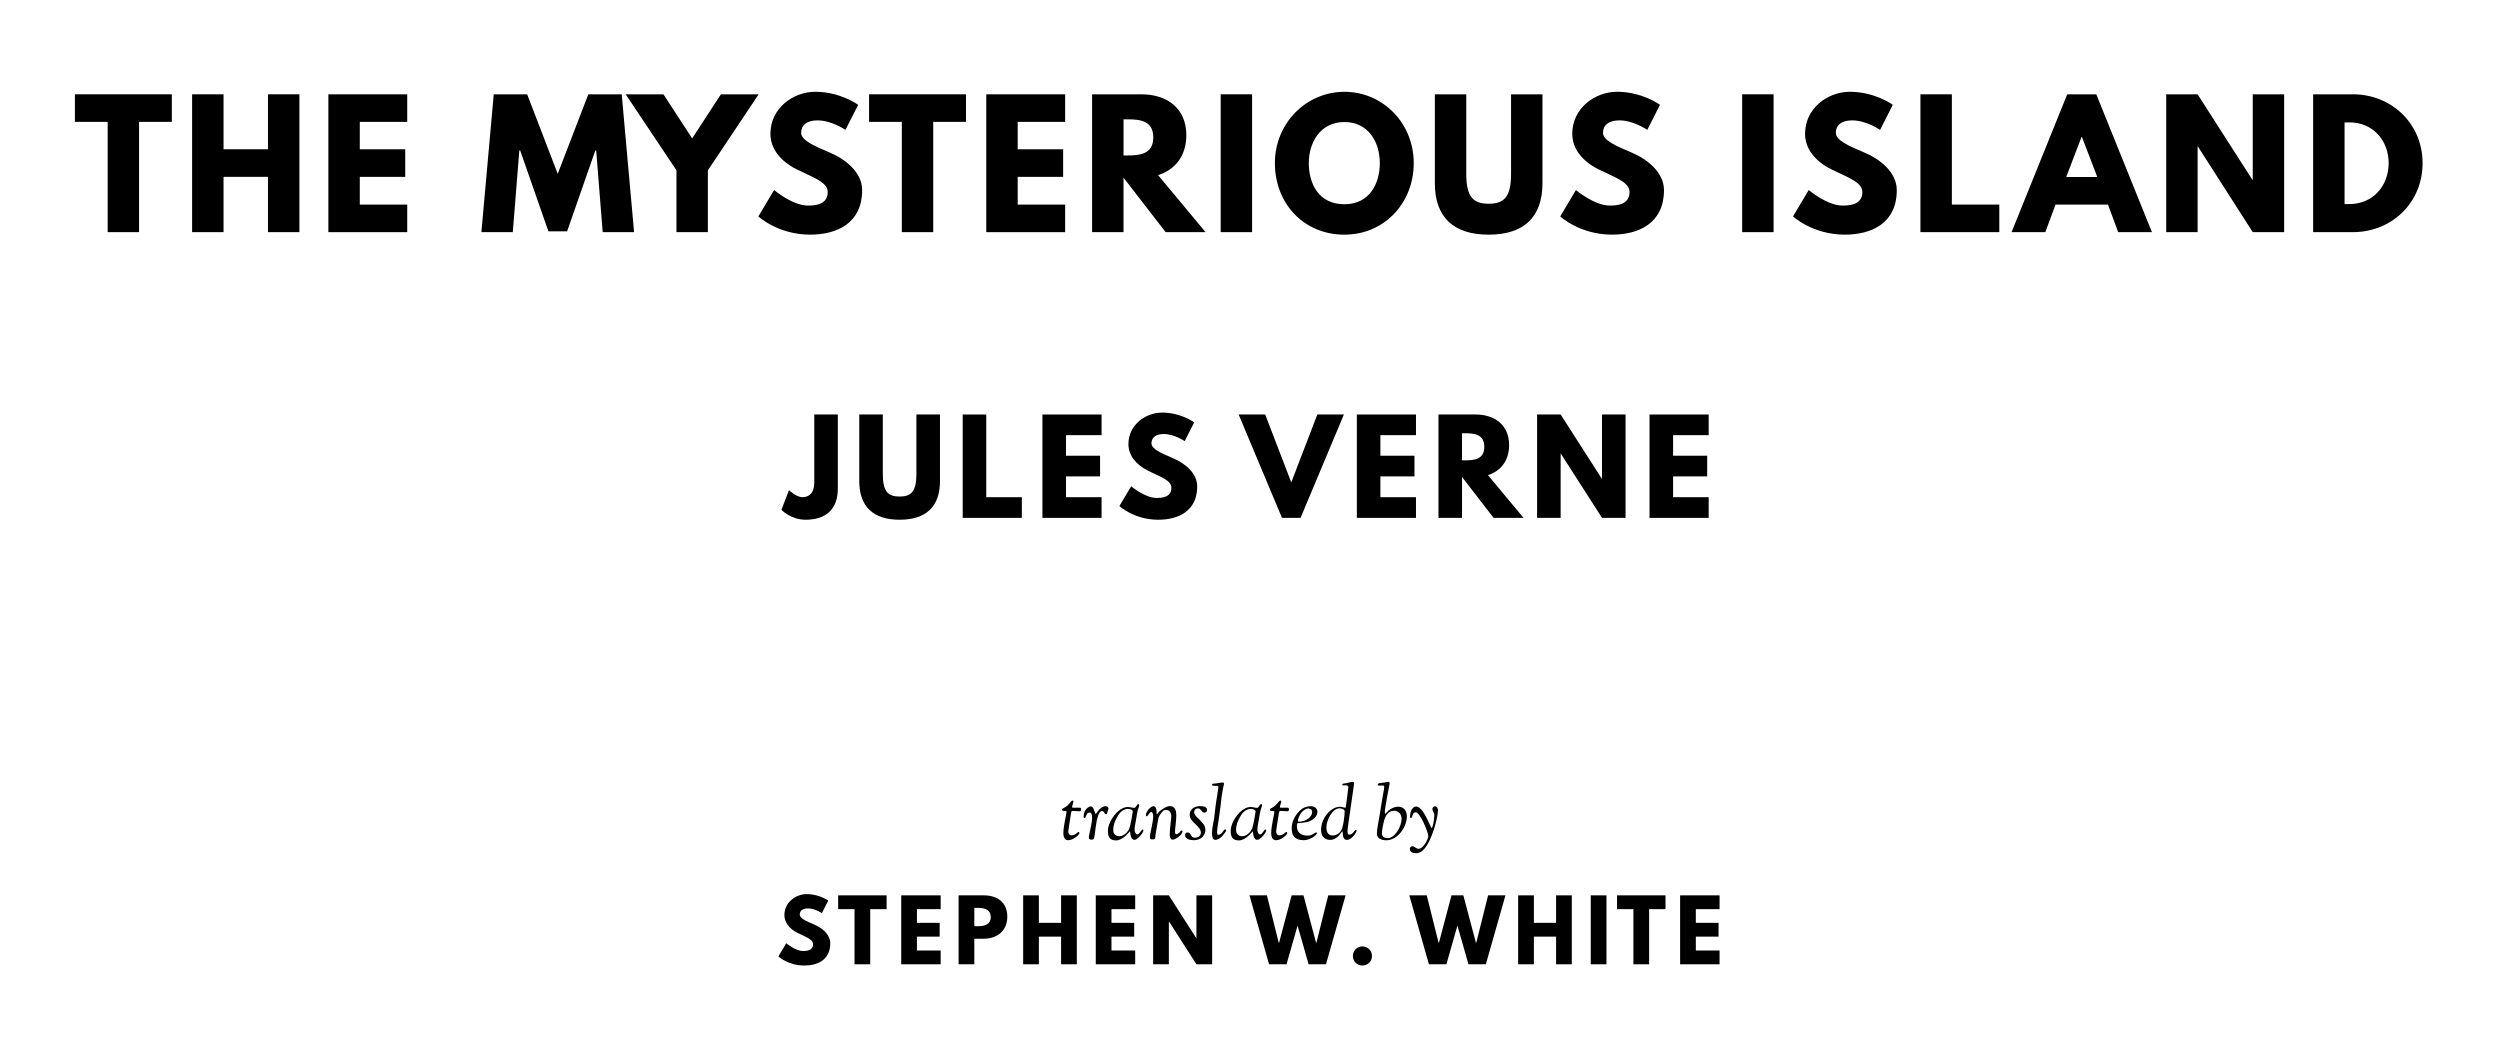
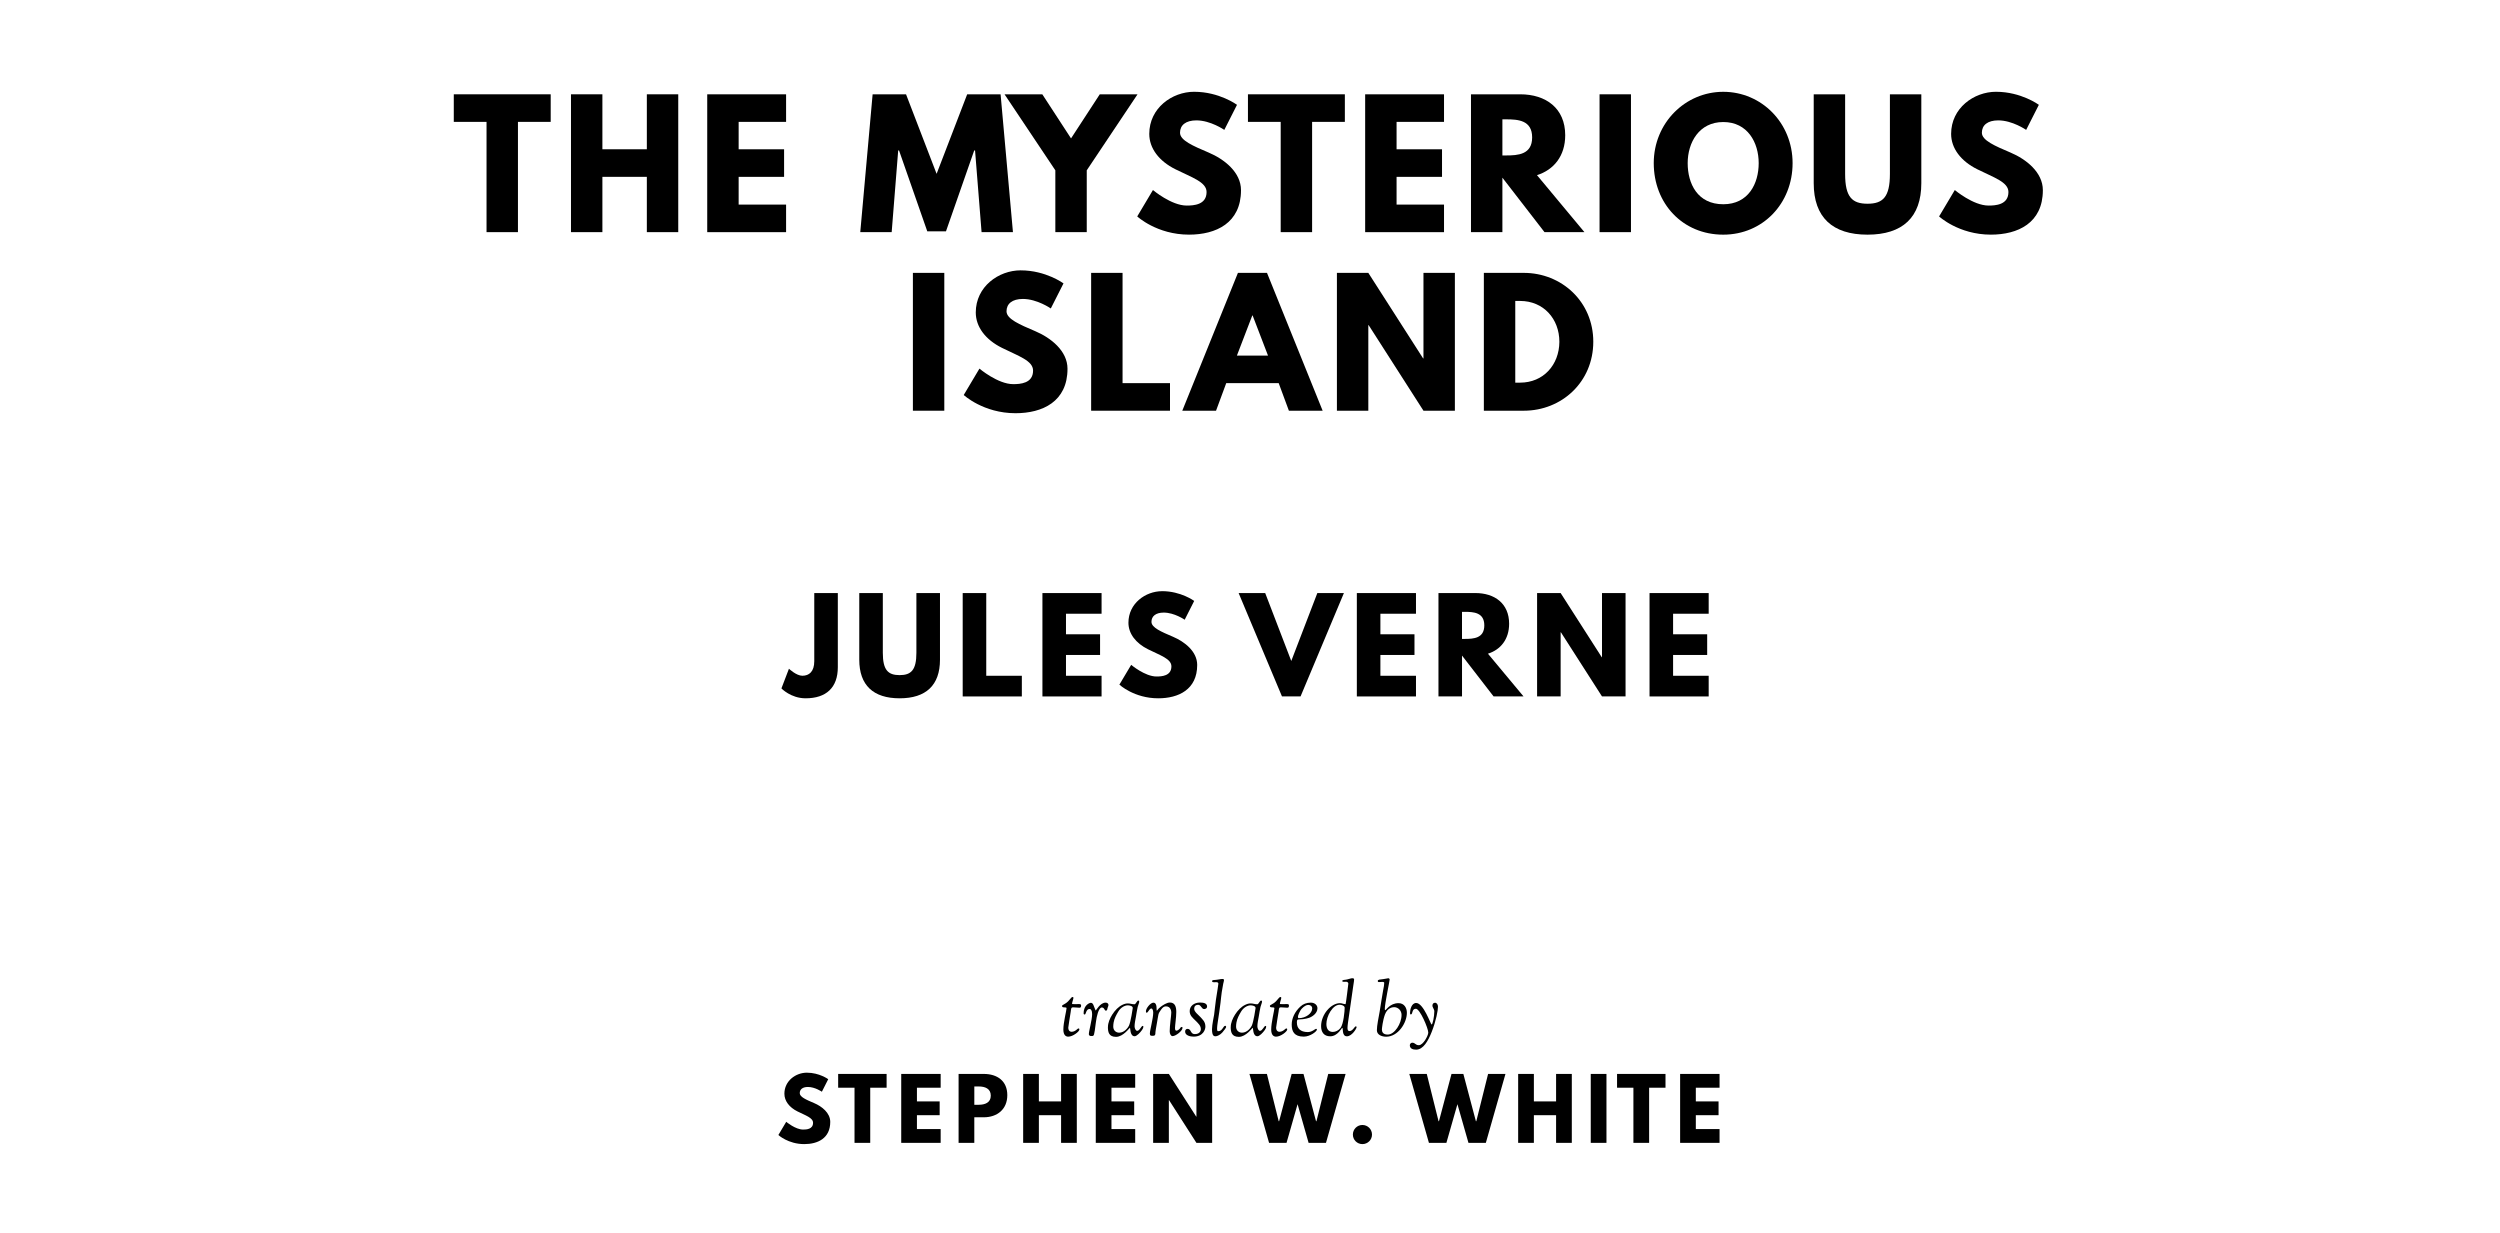
- <svg xmlns="http://www.w3.org/2000/svg" version="1.1" viewBox="0 0 1400 590">
-   <g aria-label="THE MYSTERIOUS ISLAND">
-     <path d="M41.95,68.25l0.00-15.44l54.27,0.00l0.00,15.44l-18.34,0.00l0.00,61.75l-17.59,0.00l0.00-61.75l-18.34,0.00z" />
-     <path d="M125.18,99.03l0.00,30.97l-17.59,0.00l0.00-77.19l17.59,0.00l0.00,30.78l24.89,0.00l0.00-30.78l17.59,0.00l0.00,77.19l-17.59,0.00l0.00-30.97l-24.89,0.00z" />
-     <path d="M228.05,52.81l0.00,15.44l-26.57,0.00l0.00,15.35l25.45,0.00l0.00,15.44l-25.45,0.00l0.00,15.53l26.57,0.00l0.00,15.44l-44.16,0.00l0.00-77.19l44.16,0.00z" />
-     <path d="M337.51,130.00l-3.65-45.75l-0.47,0.00l-15.81,45.29l-10.48,0.00l-15.81-45.29l-0.47,0.00l-3.65,45.75l-17.59,0.00l6.92-77.19l18.71,0.00l17.12,44.54l17.12-44.54l18.71,0.00l6.92,77.19l-17.59,0.00z" />
-     <path d="M350.37,52.81l21.15,0.00l16.09,24.70l16.09-24.70l21.15,0.00l-28.44,42.57l0.00,34.62l-17.59,0.00l0.00-34.62z" />
-     <path d="M456.61,51.40c14.04,0.00,23.95,7.30,23.95,7.30l-7.11,14.04s-7.67-5.33-15.63-5.33c-5.99,0.00-9.17,2.71-9.17,6.92c0.00,4.30,7.30,7.39,16.09,11.13c8.61,3.65,18.06,10.95,18.06,21.05c0.00,18.43-14.04,24.89-29.10,24.89c-18.06,0.00-29.01-10.20-29.01-10.20l8.80-14.78s10.29,8.70,18.90,8.70c3.84,0.00,11.13-0.37,11.13-7.58c0.00-5.61-8.23-8.14-17.40-12.73c-9.26-4.58-14.69-11.79-14.69-19.84c0.00-14.41,12.73-23.58,25.17-23.58z" />
-     <path d="M486.68,68.25l0.00-15.44l54.27,0.00l0.00,15.44l-18.34,0.00l0.00,61.75l-17.59,0.00l0.00-61.75l-18.34,0.00z" />
-     <path d="M596.48,52.81l0.00,15.44l-26.57,0.00l0.00,15.35l25.45,0.00l0.00,15.44l-25.45,0.00l0.00,15.53l26.57,0.00l0.00,15.44l-44.16,0.00l0.00-77.19l44.16,0.00z" />
-     <path d="M611.58,52.81l27.60,0.00c14.32,0.00,25.17,7.77,25.17,22.92c0.00,11.60-6.36,19.37-15.81,22.36l26.57,31.91l-22.36,0.00l-23.58-30.50l0.00,30.50l-17.59,0.00l0.00-77.19z  M629.18,87.05l2.06,0.00c6.64,0.00,14.60-0.47,14.60-10.11s-7.95-10.11-14.60-10.11l-2.06,0.00l0.00,20.21z" />
-     <path d="M701.17,52.81l0.00,77.19l-17.59,0.00l0.00-77.19l17.59,0.00z" />
-     <path d="M713.94,91.36c0.00-22.55,17.68-39.95,38.92-39.95c21.43,0.00,38.83,17.40,38.83,39.95s-16.65,40.05-38.83,40.05c-22.83,0.00-38.92-17.50-38.92-40.05z  M732.93,91.36c0.00,11.51,5.52,23.02,19.93,23.02c14.04,0.00,19.84-11.51,19.84-23.02s-6.18-23.02-19.84-23.02c-13.57,0.00-19.93,11.51-19.93,23.02z" />
-     <path d="M863.78,52.81l0.00,49.78c0.00,19.09-10.48,28.82-30.13,28.82s-30.13-9.73-30.13-28.82l0.00-49.78l17.59,0.00l0.00,44.63c0.00,12.91,3.93,16.65,12.54,16.65s12.54-3.74,12.54-16.65l0.00-44.63l17.59,0.00z" />
-     <path d="M905.64,51.40c14.04,0.00,23.95,7.30,23.95,7.30l-7.11,14.04s-7.67-5.33-15.63-5.33c-5.99,0.00-9.17,2.71-9.17,6.92c0.00,4.30,7.30,7.39,16.09,11.13c8.61,3.65,18.06,10.95,18.06,21.05c0.00,18.43-14.04,24.89-29.10,24.89c-18.06,0.00-29.01-10.20-29.01-10.20l8.80-14.78s10.29,8.70,18.90,8.70c3.84,0.00,11.13-0.37,11.13-7.58c0.00-5.61-8.23-8.14-17.40-12.73c-9.26-4.58-14.69-11.79-14.69-19.84c0.00-14.41,12.73-23.58,25.17-23.58z" />
-     <path d="M993.21,52.81l0.00,77.19l-17.59,0.00l0.00-77.19l17.59,0.00z" />
-     <path d="M1036.01,51.40c14.04,0.00,23.95,7.30,23.95,7.30l-7.11,14.04s-7.67-5.33-15.63-5.33c-5.99,0.00-9.17,2.71-9.17,6.92c0.00,4.30,7.30,7.39,16.09,11.13c8.61,3.65,18.06,10.95,18.06,21.05c0.00,18.43-14.04,24.89-29.10,24.89c-18.06,0.00-29.01-10.20-29.01-10.20l8.80-14.78s10.29,8.70,18.90,8.70c3.84,0.00,11.13-0.37,11.13-7.58c0.00-5.61-8.23-8.14-17.40-12.73c-9.26-4.58-14.69-11.79-14.69-19.84c0.00-14.41,12.73-23.58,25.17-23.58z" />
-     <path d="M1093.04,52.81l0.00,61.75l26.57,0.00l0.00,15.44l-44.16,0.00l0.00-77.19l17.59,0.00z" />
-     <path d="M1173.92,52.81l31.16,77.19l-18.90,0.00l-5.71-15.44l-29.38,0.00l-5.71,15.44l-18.90,0.00l31.16-77.19l16.28,0.00z  M1174.48,99.12l-8.61-22.46l-0.19,0.00l-8.61,22.46l17.40,0.00z" />
-     <path d="M1230.66,82.09l0.00,47.91l-17.59,0.00l0.00-77.19l17.59,0.00l30.69,47.91l0.19,0.00l0.00-47.91l17.59,0.00l0.00,77.19l-17.59,0.00l-30.69-47.91l-0.19,0.00z" />
-     <path d="M1295.36,52.81l22.36,0.00c21.15,0.00,38.92,16.09,38.92,38.55c0.00,22.55-17.68,38.64-38.92,38.64l-22.36,0.00l0.00-77.19z  M1312.95,114.28l2.71,0.00c13.01,0.00,21.89-9.92,21.99-22.83c0.00-12.91-8.89-22.92-21.99-22.92l-2.71,0.00l0.00,45.75z" />
+ <svg xmlns="http://www.w3.org/2000/svg" version="1.1" viewBox="0 0 1400 690">
+   <g aria-label="THE MYSTERIOUS">
+     <path d="M254.12,68.25l0.00-15.44l54.27,0.00l0.00,15.44l-18.34,0.00l0.00,61.75l-17.59,0.00l0.00-61.75l-18.34,0.00z" />
+     <path d="M337.34,99.03l0.00,30.97l-17.59,0.00l0.00-77.19l17.59,0.00l0.00,30.78l24.89,0.00l0.00-30.78l17.59,0.00l0.00,77.19l-17.59,0.00l0.00-30.97l-24.89,0.00z" />
+     <path d="M440.21,52.81l0.00,15.44l-26.57,0.00l0.00,15.35l25.45,0.00l0.00,15.44l-25.45,0.00l0.00,15.53l26.57,0.00l0.00,15.44l-44.16,0.00l0.00-77.19l44.16,0.00z" />
+     <path d="M549.68,130.00l-3.65-45.75l-0.47,0.00l-15.81,45.29l-10.48,0.00l-15.81-45.29l-0.47,0.00l-3.65,45.75l-17.59,0.00l6.92-77.19l18.71,0.00l17.12,44.54l17.12-44.54l18.71,0.00l6.92,77.19l-17.59,0.00z" />
+     <path d="M562.54,52.81l21.15,0.00l16.09,24.70l16.09-24.70l21.15,0.00l-28.44,42.57l0.00,34.62l-17.59,0.00l0.00-34.62z" />
+     <path d="M668.77,51.40c14.04,0.00,23.95,7.30,23.95,7.30l-7.11,14.04s-7.67-5.33-15.63-5.33c-5.99,0.00-9.17,2.71-9.17,6.92c0.00,4.30,7.30,7.39,16.09,11.13c8.61,3.65,18.06,10.95,18.06,21.05c0.00,18.43-14.04,24.89-29.10,24.89c-18.06,0.00-29.01-10.20-29.01-10.20l8.80-14.78s10.29,8.70,18.90,8.70c3.84,0.00,11.13-0.37,11.13-7.58c0.00-5.61-8.23-8.14-17.40-12.73c-9.26-4.58-14.69-11.79-14.69-19.84c0.00-14.41,12.73-23.58,25.17-23.58z" />
+     <path d="M698.85,68.25l0.00-15.44l54.27,0.00l0.00,15.44l-18.34,0.00l0.00,61.75l-17.59,0.00l0.00-61.75l-18.34,0.00z" />
+     <path d="M808.65,52.81l0.00,15.44l-26.57,0.00l0.00,15.35l25.45,0.00l0.00,15.44l-25.45,0.00l0.00,15.53l26.57,0.00l0.00,15.44l-44.16,0.00l0.00-77.19l44.16,0.00z" />
+     <path d="M823.75,52.81l27.60,0.00c14.32,0.00,25.17,7.77,25.17,22.92c0.00,11.60-6.36,19.37-15.81,22.36l26.57,31.91l-22.36,0.00l-23.58-30.50l0.00,30.50l-17.59,0.00l0.00-77.19z  M841.34,87.05l2.06,0.00c6.64,0.00,14.60-0.47,14.60-10.11s-7.95-10.11-14.60-10.11l-2.06,0.00l0.00,20.21z" />
+     <path d="M913.34,52.81l0.00,77.19l-17.59,0.00l0.00-77.19l17.59,0.00z" />
+     <path d="M926.10,91.36c0.00-22.55,17.68-39.95,38.92-39.95c21.43,0.00,38.83,17.40,38.83,39.95s-16.65,40.05-38.83,40.05c-22.83,0.00-38.92-17.50-38.92-40.05z  M945.10,91.36c0.00,11.51,5.52,23.02,19.93,23.02c14.04,0.00,19.84-11.51,19.84-23.02s-6.18-23.02-19.84-23.02c-13.57,0.00-19.93,11.51-19.93,23.02z" />
+     <path d="M1075.94,52.81l0.00,49.78c0.00,19.09-10.48,28.82-30.13,28.82s-30.13-9.73-30.13-28.82l0.00-49.78l17.59,0.00l0.00,44.63c0.00,12.91,3.93,16.65,12.54,16.65s12.54-3.74,12.54-16.65l0.00-44.63l17.59,0.00z" />
+     <path d="M1117.81,51.40c14.04,0.00,23.95,7.30,23.95,7.30l-7.11,14.04s-7.67-5.33-15.63-5.33c-5.99,0.00-9.17,2.71-9.17,6.92c0.00,4.30,7.30,7.39,16.09,11.13c8.61,3.65,18.06,10.95,18.06,21.05c0.00,18.43-14.04,24.89-29.10,24.89c-18.06,0.00-29.01-10.20-29.01-10.20l8.80-14.78s10.29,8.70,18.90,8.70c3.84,0.00,11.13-0.37,11.13-7.58c0.00-5.61-8.23-8.14-17.40-12.73c-9.26-4.58-14.69-11.79-14.69-19.84c0.00-14.41,12.73-23.58,25.17-23.58z" />
+   </g>
+   <g aria-label="ISLAND">
+     <path d="M528.81,152.81l0.00,77.19l-17.59,0.00l0.00-77.19l17.59,0.00z" />
+     <path d="M571.61,151.40c14.04,0.00,23.95,7.30,23.95,7.30l-7.11,14.04s-7.67-5.33-15.63-5.33c-5.99,0.00-9.17,2.71-9.17,6.92c0.00,4.30,7.30,7.39,16.09,11.13c8.61,3.65,18.06,10.95,18.06,21.05c0.00,18.43-14.04,24.89-29.10,24.89c-18.06,0.00-29.01-10.20-29.01-10.20l8.80-14.78s10.29,8.70,18.90,8.70c3.84,0.00,11.13-0.37,11.13-7.58c0.00-5.61-8.23-8.14-17.40-12.73c-9.26-4.58-14.69-11.79-14.69-19.84c0.00-14.41,12.73-23.58,25.17-23.58z" />
+     <path d="M628.63,152.81l0.00,61.75l26.57,0.00l0.00,15.44l-44.16,0.00l0.00-77.19l17.59,0.00z" />
+     <path d="M709.52,152.81l31.16,77.19l-18.90,0.00l-5.71-15.44l-29.38,0.00l-5.71,15.44l-18.90,0.00l31.16-77.19l16.28,0.00z  M710.08,199.12l-8.61-22.46l-0.19,0.00l-8.61,22.46l17.40,0.00z" />
+     <path d="M766.26,182.09l0.00,47.91l-17.59,0.00l0.00-77.19l17.59,0.00l30.69,47.91l0.19,0.00l0.00-47.91l17.59,0.00l0.00,77.19l-17.59,0.00l-30.69-47.91l-0.19,0.00z" />
+     <path d="M830.96,152.81l22.36,0.00c21.15,0.00,38.92,16.09,38.92,38.55c0.00,22.55-17.68,38.64-38.92,38.64l-22.36,0.00l0.00-77.19z  M848.55,214.28l2.71,0.00c13.01,0.00,21.89-9.92,21.99-22.83c0.00-12.91-8.89-22.92-21.99-22.92l-2.71,0.00l0.00,45.75z" />
  </g>
  <g aria-label="JULES VERNE">
-     <path d="M469.18,232.11l0.00,41.54c0.00,11.37-6.46,17.40-18.04,17.40c-8.28,0.00-13.54-5.54-13.54-5.54l4.21-11.02s4.14,3.93,7.51,3.93c3.79,0.00,6.67-2.32,6.67-8.14l0.00-38.18l13.19,0.00z" />
-     <path d="M526.39,232.11l0.00,37.33c0.00,14.32-7.86,21.61-22.60,21.61s-22.60-7.30-22.60-21.61l0.00-37.33l13.19,0.00l0.00,33.47c0.00,9.68,2.95,12.49,9.40,12.49s9.40-2.81,9.40-12.49l0.00-33.47l13.19,0.00z" />
-     <path d="M552.30,232.11l0.00,46.32l19.93,0.00l0.00,11.58l-33.12,0.00l0.00-57.89l13.19,0.00z" />
-     <path d="M616.88,232.11l0.00,11.58l-19.93,0.00l0.00,11.51l19.09,0.00l0.00,11.58l-19.09,0.00l0.00,11.65l19.93,0.00l0.00,11.58l-33.12,0.00l0.00-57.89l33.12,0.00z" />
-     <path d="M650.79,231.05c10.53,0.00,17.96,5.47,17.96,5.47l-5.33,10.53s-5.75-4.00-11.72-4.00c-4.49,0.00-6.88,2.04-6.88,5.19c0.00,3.23,5.47,5.54,12.07,8.35c6.46,2.74,13.54,8.21,13.54,15.79c0.00,13.82-10.53,18.67-21.82,18.67c-13.54,0.00-21.75-7.65-21.75-7.65l6.60-11.09s7.72,6.53,14.18,6.53c2.88,0.00,8.35-0.28,8.35-5.68c0.00-4.21-6.18-6.11-13.05-9.54c-6.95-3.44-11.02-8.84-11.02-14.88c0.00-10.81,9.54-17.68,18.88-17.68z" />
-     <path d="M717.91,290.00l-24.28-57.89l14.88,0.00l14.60,38.04l14.60-38.04l14.88,0.00l-24.28,57.89l-10.39,0.00z" />
-     <path d="M792.95,232.11l0.00,11.58l-19.93,0.00l0.00,11.51l19.09,0.00l0.00,11.58l-19.09,0.00l0.00,11.65l19.93,0.00l0.00,11.58l-33.12,0.00l0.00-57.89l33.12,0.00z" />
-     <path d="M805.53,232.11l20.70,0.00c10.74,0.00,18.88,5.82,18.88,17.19c0.00,8.70-4.77,14.53-11.86,16.77l19.93,23.93l-16.77,0.00l-17.68-22.88l0.00,22.88l-13.19,0.00l0.00-57.89z  M818.72,257.79l1.54,0.00c4.98,0.00,10.95-0.35,10.95-7.58s-5.96-7.58-10.95-7.58l-1.54,0.00l0.00,15.16z" />
-     <path d="M873.96,254.07l0.00,35.93l-13.19,0.00l0.00-57.89l13.19,0.00l23.02,35.93l0.14,0.00l0.00-35.93l13.19,0.00l0.00,57.89l-13.19,0.00l-23.02-35.93l-0.14,0.00z" />
-     <path d="M956.86,232.11l0.00,11.58l-19.93,0.00l0.00,11.51l19.09,0.00l0.00,11.58l-19.09,0.00l0.00,11.65l19.93,0.00l0.00,11.58l-33.12,0.00l0.00-57.89l33.12,0.00z" />
+     <path d="M469.18,332.11l0.00,41.54c0.00,11.37-6.46,17.40-18.04,17.40c-8.28,0.00-13.54-5.54-13.54-5.54l4.21-11.02s4.14,3.93,7.51,3.93c3.79,0.00,6.67-2.32,6.67-8.14l0.00-38.18l13.19,0.00z" />
+     <path d="M526.39,332.11l0.00,37.33c0.00,14.32-7.86,21.61-22.60,21.61s-22.60-7.30-22.60-21.61l0.00-37.33l13.19,0.00l0.00,33.47c0.00,9.68,2.95,12.49,9.40,12.49s9.40-2.81,9.40-12.49l0.00-33.47l13.19,0.00z" />
+     <path d="M552.30,332.11l0.00,46.32l19.93,0.00l0.00,11.58l-33.12,0.00l0.00-57.89l13.19,0.00z" />
+     <path d="M616.88,332.11l0.00,11.58l-19.93,0.00l0.00,11.51l19.09,0.00l0.00,11.58l-19.09,0.00l0.00,11.65l19.93,0.00l0.00,11.58l-33.12,0.00l0.00-57.89l33.12,0.00z" />
+     <path d="M650.79,331.05c10.53,0.00,17.96,5.47,17.96,5.47l-5.33,10.53s-5.75-4.00-11.72-4.00c-4.49,0.00-6.88,2.04-6.88,5.19c0.00,3.23,5.47,5.54,12.07,8.35c6.46,2.74,13.54,8.21,13.54,15.79c0.00,13.82-10.53,18.67-21.82,18.67c-13.54,0.00-21.75-7.65-21.75-7.65l6.60-11.09s7.72,6.53,14.18,6.53c2.88,0.00,8.35-0.28,8.35-5.68c0.00-4.21-6.18-6.11-13.05-9.54c-6.95-3.44-11.02-8.84-11.02-14.88c0.00-10.81,9.54-17.68,18.88-17.68z" />
+     <path d="M717.91,390.00l-24.28-57.89l14.88,0.00l14.60,38.04l14.60-38.04l14.88,0.00l-24.28,57.89l-10.39,0.00z" />
+     <path d="M792.95,332.11l0.00,11.58l-19.93,0.00l0.00,11.51l19.09,0.00l0.00,11.58l-19.09,0.00l0.00,11.65l19.93,0.00l0.00,11.58l-33.12,0.00l0.00-57.89l33.12,0.00z" />
+     <path d="M805.53,332.11l20.70,0.00c10.74,0.00,18.88,5.82,18.88,17.19c0.00,8.70-4.77,14.53-11.86,16.77l19.93,23.93l-16.77,0.00l-17.68-22.88l0.00,22.88l-13.19,0.00l0.00-57.89z  M818.72,357.79l1.54,0.00c4.98,0.00,10.95-0.35,10.95-7.58s-5.96-7.58-10.95-7.58l-1.54,0.00l0.00,15.16z" />
+     <path d="M873.96,354.07l0.00,35.93l-13.19,0.00l0.00-57.89l13.19,0.00l23.02,35.93l0.14,0.00l0.00-35.93l13.19,0.00l0.00,57.89l-13.19,0.00l-23.02-35.93l-0.14,0.00z" />
+     <path d="M956.86,332.11l0.00,11.58l-19.93,0.00l0.00,11.51l19.09,0.00l0.00,11.58l-19.09,0.00l0.00,11.65l19.93,0.00l0.00,11.58l-33.12,0.00l0.00-57.89l33.12,0.00z" />
  </g>
  <g aria-label="translated by">
-     <path d="M594.73,453.42c0.00-0.85,1.62-0.81,3.49-2.76c1.70-1.79,1.79-2.34,2.47-2.34c0.21,0.00,0.43,0.13,0.43,0.51c0.00,0.55-0.77,2.55-0.77,3.19c0.00,0.26,0.09,0.30,1.49,0.30c1.66,0.00,2.00-0.04,2.47-0.04c0.89,0.00,1.11,0.30,1.11,0.81c0.00,0.98-0.26,1.23-1.02,1.23c-0.68,0.00-2.51-0.21-3.44-0.21c-1.23,0.00-1.11,0.77-1.36,2.51c-0.38,2.64-1.36,8.16-1.36,8.84c0.00,2.25,1.57,2.34,1.74,2.34c2.34,0.00,3.32-1.87,4.00-1.87c0.13,0.00,0.47,0.00,0.47,0.60c0.00,1.11-3.61,4.00-6.25,4.00c-1.15,0.00-2.72-0.68-2.72-4.00c0.00-3.91,1.79-10.80,1.79-11.94c0.00-0.89-2.51,0.04-2.51-1.15z" />
-     <path d="M606.84,457.42c0.00-4.85,3.61-5.87,4.00-5.87c0.89,0.00,1.32,0.81,1.57,1.49c1.06,2.76,1.11,2.81,1.19,2.81c0.30,0.00,2.42-4.38,5.57-4.38c1.11,0.00,1.57,0.72,1.57,1.32c0.00,0.55-0.34,1.11-0.47,1.57c-0.09,0.30-0.17,1.62-0.94,1.62c-0.94,0.00-0.77-1.79-2.30-1.79c-1.91,0.00-2.98,5.57-3.19,7.35l-0.21,1.40c-0.94,7.23-0.85,7.23-2.38,7.23l-0.21,0.00c-0.43,0.00-1.28-0.09-1.28-1.11c0.00-1.70,1.83-7.95,1.83-11.14c0.00-2.13-0.68-2.89-1.45-2.89c-1.74,0.00-2.08,2.55-2.34,2.85c-0.13,0.13-0.26,0.26-0.47,0.26c-0.17,0.00-0.51-0.13-0.51-0.72z" />
-     <path d="M620.45,465.15c0.00-2.38,1.06-4.80,2.38-6.93c1.53-2.42,3.49-4.46,5.74-5.53c1.15-0.55,2.00-0.77,3.10-0.77c1.32,0.00,2.21,0.47,3.61,0.47c0.85,0.00,1.36-2.08,2.21-2.08c0.26,0.00,0.47,0.17,0.47,0.64c0.00,0.68-0.55,1.70-0.85,2.93c-0.38,1.57-0.64,3.53-0.98,5.44c-0.34,1.87-0.77,3.83-0.77,5.44c0.00,1.11,0.64,2.51,1.45,2.51c1.40,0.00,2.30-2.76,3.10-2.76c0.34,0.00,0.38,0.30,0.38,0.47c0.00,0.43-0.21,1.06-0.77,1.83c-1.06,1.53-2.98,3.49-4.12,3.49c-2.72,0.00-2.34-4.76-2.64-4.76c-0.21,0.00-3.74,5.10-7.78,5.10s-4.55-2.72-4.55-5.48z  M623.42,464.90c0.00,2.13,1.53,3.40,3.32,3.40c3.06,0.00,5.06-3.06,5.44-3.83c1.02-2.04,2.17-9.86,2.17-9.99c0.00-1.19-1.91-1.49-2.81-1.49c-1.74,0.00-4.00,1.28-5.27,3.44c-1.23,2.04-2.25,3.95-2.64,6.16c-0.13,0.77-0.21,1.53-0.21,2.30z" />
-     <path d="M641.70,456.35c0.00-1.66,2.55-4.85,4.17-4.85c2.47,0.00,1.57,4.46,1.96,4.46c0.26,0.00,0.55-0.94,2.13-2.13c1.15-0.89,3.40-2.42,5.19-2.42c2.98,0.00,3.57,2.64,3.57,5.31c0.00,2.98-0.72,7.48-0.72,8.93c0.00,1.19,0.34,1.53,0.81,1.53c0.72,0.00,1.70-0.94,1.70-0.94c0.51-0.64,0.68-1.15,1.32-1.15c0.30,0.00,0.38,0.26,0.38,0.51c0.00,1.66-3.74,4.63-5.61,4.63c-0.85,0.00-1.57-1.19-1.57-2.68c0.00-3.23,0.89-8.93,0.89-10.50c0.00-0.68-0.21-3.49-2.98-3.49c-0.98,0.00-1.79,0.47-2.76,1.87c-1.83,2.59-1.32,2.21-2.34,7.69c-1.06,5.74-0.77,5.23-0.85,5.82c-0.13,0.94-0.47,1.11-1.57,1.11c-1.15,0.00-1.49-0.09-1.49-1.32c0.00-1.79,1.87-8.37,1.87-11.65c0.00-1.49-0.55-2.34-0.98-2.34c-1.32,0.00-1.79,2.38-2.72,2.38c-0.30,0.00-0.38-0.34-0.38-0.81z" />
-     <path d="M663.68,467.70c0.00-1.32,0.85-1.53,1.36-1.53c2.17,0.00,1.45,2.93,4.04,2.93c3.10,0.00,3.40-2.21,3.40-2.72c0.00-2.00-1.40-3.23-2.93-4.76c-1.70-1.74-3.32-2.85-3.32-5.40c0.00-2.85,2.47-4.80,5.78-4.80c2.30,0.00,3.95,0.55,3.95,2.21c0.00,1.32-1.40,1.45-1.62,1.45c-1.53,0.00-1.70-2.38-3.36-2.38c-1.62,0.00-2.25,0.98-2.25,2.25c0.00,1.62,2.34,3.36,3.36,4.46c1.32,1.49,2.93,2.68,2.93,5.53c0.00,1.53-1.19,5.57-6.63,5.57c-1.66,0.00-4.72-0.55-4.72-2.81z" />
-     <path d="M678.72,466.34c0.00-2.42,1.11-7.44,1.19-8.12c0.38-2.68,0.60-5.70,1.02-8.42c0.72-4.59,1.36-8.42,1.36-8.93s-0.43-0.85-1.06-0.85s-0.72,0.04-1.23,0.04c-0.85,0.00-1.23-0.13-1.23-0.60c0.00-0.21,0.09-0.55,0.64-0.60c3.10-0.21,4.04-0.64,5.14-0.64c0.68,0.00,0.89,0.26,0.89,0.68c0.00,0.60-0.30,1.15-0.43,1.96c-1.57,8.25-0.85,6.67-2.21,15.81c-0.72,5.02-1.23,7.69-1.23,9.14s0.13,1.66,0.68,1.66c2.34,0.00,2.76-3.02,3.87-3.02c0.30,0.00,0.51,0.26,0.51,0.68s-1.11,1.87-2.13,3.06c-1.11,1.28-2.89,2.13-3.70,2.13c-0.85,0.00-2.08,0.00-2.08-4.00z" />
-     <path d="M689.22,465.15c0.00-2.38,1.06-4.80,2.38-6.93c1.53-2.42,3.49-4.46,5.74-5.53c1.15-0.55,2.00-0.77,3.10-0.77c1.32,0.00,2.21,0.47,3.61,0.47c0.85,0.00,1.36-2.08,2.21-2.08c0.26,0.00,0.47,0.17,0.47,0.64c0.00,0.68-0.55,1.70-0.85,2.93c-0.38,1.57-0.64,3.53-0.98,5.44c-0.34,1.87-0.77,3.83-0.77,5.44c0.00,1.11,0.64,2.51,1.45,2.51c1.40,0.00,2.30-2.76,3.10-2.76c0.34,0.00,0.38,0.30,0.38,0.47c0.00,0.43-0.21,1.06-0.77,1.83c-1.06,1.53-2.98,3.49-4.12,3.49c-2.72,0.00-2.34-4.76-2.64-4.76c-0.21,0.00-3.74,5.10-7.78,5.10s-4.55-2.72-4.55-5.48z  M692.20,464.90c0.00,2.13,1.53,3.40,3.32,3.40c3.06,0.00,5.06-3.06,5.44-3.83c1.02-2.04,2.17-9.86,2.17-9.99c0.00-1.19-1.91-1.49-2.81-1.49c-1.74,0.00-4.00,1.28-5.27,3.44c-1.23,2.04-2.25,3.95-2.64,6.16c-0.13,0.77-0.21,1.53-0.21,2.30z" />
-     <path d="M711.12,453.42c0.00-0.85,1.62-0.81,3.49-2.76c1.70-1.79,1.79-2.34,2.47-2.34c0.21,0.00,0.43,0.13,0.43,0.51c0.00,0.55-0.77,2.55-0.77,3.19c0.00,0.26,0.09,0.30,1.49,0.30c1.66,0.00,2.00-0.04,2.47-0.04c0.89,0.00,1.11,0.30,1.11,0.81c0.00,0.98-0.26,1.23-1.02,1.23c-0.68,0.00-2.51-0.21-3.44-0.21c-1.23,0.00-1.11,0.77-1.36,2.51c-0.38,2.64-1.36,8.16-1.36,8.84c0.00,2.25,1.57,2.34,1.74,2.34c2.34,0.00,3.32-1.87,4.00-1.87c0.13,0.00,0.47,0.00,0.47,0.60c0.00,1.11-3.61,4.00-6.25,4.00c-1.15,0.00-2.72-0.68-2.72-4.00c0.00-3.91,1.79-10.80,1.79-11.94c0.00-0.89-2.51,0.04-2.51-1.15z" />
-     <path d="M723.36,463.75c0.00-3.66,1.87-7.31,4.80-10.03c1.57-1.49,3.53-2.25,5.91-2.25c2.00,0.00,3.70,1.28,3.70,3.15c0.00,3.06-3.32,4.80-4.12,5.14c-0.38,0.17-2.68,1.11-6.67,1.15c-0.60,0.00-0.72,0.64-0.72,1.74c0.00,3.19,1.91,5.31,6.12,5.31c2.42,0.00,4.12-1.83,4.59-1.83c0.34,0.00,0.51,0.17,0.51,0.43c0.00,0.98-3.70,3.95-7.40,3.95c-5.40,0.00-6.72-2.98-6.72-6.76z  M726.84,459.33c0.00,0.30,0.09,0.85,0.38,0.85c4.12,0.00,7.61-2.76,7.61-5.44c0.00-1.62-1.53-2.00-2.25-2.00c-1.06,0.00-2.38,0.85-3.49,2.00c-1.28,1.32-2.25,4.04-2.25,4.59z" />
-     <path d="M739.81,464.69c0.00-6.59,5.53-12.92,10.58-12.92c1.11,0.00,1.96,0.55,3.15,0.55c0.13,0.00,1.53-11.18,1.53-11.48c0.00-0.64-0.60-1.06-1.23-1.06c-0.47,0.00-1.45,0.04-1.49,0.04c-0.43,0.00-0.68-0.17-0.68-0.47c0.00-0.72,1.49-0.55,2.68-0.85c2.38-0.60,2.13-0.68,3.27-0.68c0.38,0.00,0.68,0.34,0.68,0.72c0.00,1.11-0.43,2.47-2.81,19.85c-0.47,3.23-0.89,5.91-0.89,7.18c0.00,0.94,0.13,1.83,1.11,1.83c1.87,0.00,2.85-2.64,3.53-2.64c0.34,0.00,0.47,0.21,0.47,0.38c0.00,0.89-2.68,5.19-5.44,5.19c-2.98,0.00-2.00-4.76-2.59-4.76c-0.38,0.00-2.55,4.76-6.76,4.76c-3.61,0.00-5.10-2.47-5.10-5.65z  M742.78,463.50c0.00,2.47,1.02,4.38,3.61,4.38c1.53,0.00,3.19-0.81,4.29-2.21c1.70-2.13,2.34-9.61,2.34-11.31c0.00-1.15-1.70-1.70-2.85-1.70c-3.91,0.00-7.40,6.38-7.40,10.84z" />
-     <path d="M771.05,466.98c0.00-2.72,0.98-7.14,1.57-10.58c0.77-4.42,1.28-8.54,1.91-11.69c0.38-1.83,0.64-3.32,0.64-4.34c0.00-0.21-0.21-0.51-1.06-0.51c-0.64,0.00-1.11,0.09-1.74,0.09c-0.47,0.00-0.81,0.00-0.81-0.60c0.00-0.85,1.19-0.81,3.15-1.06c1.66-0.21,2.42-0.47,2.68-0.47c0.47,0.00,0.81,0.30,0.81,0.77c0.00,0.77-2.72,13.43-2.72,16.49c0.00,0.30,0.13,0.64,0.21,0.64c0.60,0.00,2.59-3.95,7.48-3.95c3.19,0.00,4.68,2.64,4.68,5.40c0.00,5.78-5.02,13.39-11.60,13.39c-2.51,0.00-5.19-1.11-5.19-3.57z  M773.86,466.47c0.00,1.45,0.64,2.89,3.27,2.89c3.83,0.00,7.74-6.12,7.74-11.01c0.00-2.38-1.83-4.34-4.17-4.34c-1.02,0.00-3.78,0.43-5.14,4.12c-1.23,3.36-1.70,7.91-1.70,8.33z" />
-     <path d="M789.50,475.31c0.00-0.72,0.64-1.40,1.36-1.40c1.70,0.00,1.74,1.40,3.70,1.40c2.47,0.00,5.27-5.44,5.27-7.06c0.00-2.38-4.68-13.35-6.93-13.35c-2.47,0.00-1.57,3.19-2.85,3.19c-0.26,0.00-0.43-0.21-0.43-0.94c0.00-1.79,0.85-5.48,3.44-5.48c4.12,0.00,8.16,12.07,8.63,12.07c0.60,0.00,1.53-4.55,1.53-7.40c0.00-1.23-1.06-2.08-1.06-3.23c0.00-0.77,0.43-1.57,1.45-1.57c0.94,0.00,1.66,0.94,1.66,2.25c0.00,1.91-1.02,7.78-3.53,14.11c-2.00,5.06-4.72,9.90-8.71,9.90c-1.83,0.00-3.53-0.55-3.53-2.51z" />
+     <path d="M594.73,563.42c0.00-0.85,1.62-0.81,3.49-2.76c1.70-1.79,1.79-2.34,2.47-2.34c0.21,0.00,0.43,0.13,0.43,0.51c0.00,0.55-0.77,2.55-0.77,3.19c0.00,0.26,0.09,0.30,1.49,0.30c1.66,0.00,2.00-0.04,2.47-0.04c0.89,0.00,1.11,0.30,1.11,0.81c0.00,0.98-0.26,1.23-1.02,1.23c-0.68,0.00-2.51-0.21-3.44-0.21c-1.23,0.00-1.11,0.77-1.36,2.51c-0.38,2.64-1.36,8.16-1.36,8.84c0.00,2.25,1.57,2.34,1.74,2.34c2.34,0.00,3.32-1.87,4.00-1.87c0.13,0.00,0.47,0.00,0.47,0.60c0.00,1.11-3.61,4.00-6.25,4.00c-1.15,0.00-2.72-0.68-2.72-4.00c0.00-3.91,1.79-10.80,1.79-11.94c0.00-0.89-2.51,0.04-2.51-1.15z" />
+     <path d="M606.84,567.42c0.00-4.85,3.61-5.87,4.00-5.87c0.89,0.00,1.32,0.81,1.57,1.49c1.06,2.76,1.11,2.81,1.19,2.81c0.30,0.00,2.42-4.38,5.57-4.38c1.11,0.00,1.57,0.72,1.57,1.32c0.00,0.55-0.34,1.11-0.47,1.57c-0.09,0.30-0.17,1.62-0.94,1.62c-0.94,0.00-0.77-1.79-2.30-1.79c-1.91,0.00-2.98,5.57-3.19,7.35l-0.21,1.40c-0.94,7.23-0.85,7.23-2.38,7.23l-0.21,0.00c-0.43,0.00-1.28-0.09-1.28-1.11c0.00-1.70,1.83-7.95,1.83-11.14c0.00-2.13-0.68-2.89-1.45-2.89c-1.74,0.00-2.08,2.55-2.34,2.85c-0.13,0.13-0.26,0.26-0.47,0.26c-0.17,0.00-0.51-0.13-0.51-0.72z" />
+     <path d="M620.45,575.15c0.00-2.38,1.06-4.80,2.38-6.93c1.53-2.42,3.49-4.46,5.74-5.53c1.15-0.55,2.00-0.77,3.10-0.77c1.32,0.00,2.21,0.47,3.61,0.47c0.85,0.00,1.36-2.08,2.21-2.08c0.26,0.00,0.47,0.17,0.47,0.64c0.00,0.68-0.55,1.70-0.85,2.93c-0.38,1.57-0.64,3.53-0.98,5.44c-0.34,1.87-0.77,3.83-0.77,5.44c0.00,1.11,0.64,2.51,1.45,2.51c1.40,0.00,2.30-2.76,3.10-2.76c0.34,0.00,0.38,0.30,0.38,0.47c0.00,0.43-0.21,1.06-0.77,1.83c-1.06,1.53-2.98,3.49-4.12,3.49c-2.72,0.00-2.34-4.76-2.64-4.76c-0.21,0.00-3.74,5.10-7.78,5.10s-4.55-2.72-4.55-5.48z  M623.42,574.90c0.00,2.13,1.53,3.40,3.32,3.40c3.06,0.00,5.06-3.06,5.44-3.83c1.02-2.04,2.17-9.86,2.17-9.99c0.00-1.19-1.91-1.49-2.81-1.49c-1.74,0.00-4.00,1.28-5.27,3.44c-1.23,2.04-2.25,3.95-2.64,6.16c-0.13,0.77-0.21,1.53-0.21,2.30z" />
+     <path d="M641.70,566.35c0.00-1.66,2.55-4.85,4.17-4.85c2.47,0.00,1.57,4.46,1.96,4.46c0.26,0.00,0.55-0.94,2.13-2.13c1.15-0.89,3.40-2.42,5.19-2.42c2.98,0.00,3.57,2.64,3.57,5.31c0.00,2.98-0.72,7.48-0.72,8.93c0.00,1.19,0.34,1.53,0.81,1.53c0.72,0.00,1.70-0.94,1.70-0.94c0.51-0.64,0.68-1.15,1.32-1.15c0.30,0.00,0.38,0.26,0.38,0.51c0.00,1.66-3.74,4.63-5.61,4.63c-0.85,0.00-1.57-1.19-1.57-2.68c0.00-3.23,0.89-8.93,0.89-10.50c0.00-0.68-0.21-3.49-2.98-3.49c-0.98,0.00-1.79,0.47-2.76,1.87c-1.83,2.59-1.32,2.21-2.34,7.69c-1.06,5.74-0.77,5.23-0.85,5.82c-0.13,0.94-0.47,1.11-1.57,1.11c-1.15,0.00-1.49-0.09-1.49-1.32c0.00-1.79,1.87-8.37,1.87-11.65c0.00-1.49-0.55-2.34-0.98-2.34c-1.32,0.00-1.79,2.38-2.72,2.38c-0.30,0.00-0.38-0.34-0.38-0.81z" />
+     <path d="M663.68,577.70c0.00-1.32,0.85-1.53,1.36-1.53c2.17,0.00,1.45,2.93,4.04,2.93c3.10,0.00,3.40-2.21,3.40-2.72c0.00-2.00-1.40-3.23-2.93-4.76c-1.70-1.74-3.32-2.85-3.32-5.40c0.00-2.85,2.47-4.80,5.78-4.80c2.30,0.00,3.95,0.55,3.95,2.21c0.00,1.32-1.40,1.45-1.62,1.45c-1.53,0.00-1.70-2.38-3.36-2.38c-1.62,0.00-2.25,0.98-2.25,2.25c0.00,1.62,2.34,3.36,3.36,4.46c1.32,1.49,2.93,2.68,2.93,5.53c0.00,1.53-1.19,5.57-6.63,5.57c-1.66,0.00-4.72-0.55-4.72-2.81z" />
+     <path d="M678.72,576.34c0.00-2.42,1.11-7.44,1.19-8.12c0.38-2.68,0.60-5.70,1.02-8.42c0.72-4.59,1.36-8.42,1.36-8.93s-0.43-0.85-1.06-0.85s-0.72,0.04-1.23,0.04c-0.85,0.00-1.23-0.13-1.23-0.60c0.00-0.21,0.09-0.55,0.64-0.60c3.10-0.21,4.04-0.64,5.14-0.64c0.68,0.00,0.89,0.26,0.89,0.68c0.00,0.60-0.30,1.15-0.43,1.96c-1.57,8.25-0.85,6.67-2.21,15.81c-0.72,5.02-1.23,7.69-1.23,9.14s0.13,1.66,0.68,1.66c2.34,0.00,2.76-3.02,3.87-3.02c0.30,0.00,0.51,0.26,0.51,0.68s-1.11,1.87-2.13,3.06c-1.11,1.28-2.89,2.13-3.70,2.13c-0.85,0.00-2.08,0.00-2.08-4.00z" />
+     <path d="M689.22,575.15c0.00-2.38,1.06-4.80,2.38-6.93c1.53-2.42,3.49-4.46,5.74-5.53c1.15-0.55,2.00-0.77,3.10-0.77c1.32,0.00,2.21,0.47,3.61,0.47c0.85,0.00,1.36-2.08,2.21-2.08c0.26,0.00,0.47,0.17,0.47,0.64c0.00,0.68-0.55,1.70-0.85,2.93c-0.38,1.57-0.64,3.53-0.98,5.44c-0.34,1.87-0.77,3.83-0.77,5.44c0.00,1.11,0.64,2.51,1.45,2.51c1.40,0.00,2.30-2.76,3.10-2.76c0.34,0.00,0.38,0.30,0.38,0.47c0.00,0.43-0.21,1.06-0.77,1.83c-1.06,1.53-2.98,3.49-4.12,3.49c-2.72,0.00-2.34-4.76-2.64-4.76c-0.21,0.00-3.74,5.10-7.78,5.10s-4.55-2.72-4.55-5.48z  M692.20,574.90c0.00,2.13,1.53,3.40,3.32,3.40c3.06,0.00,5.06-3.06,5.44-3.83c1.02-2.04,2.17-9.86,2.17-9.99c0.00-1.19-1.91-1.49-2.81-1.49c-1.74,0.00-4.00,1.28-5.27,3.44c-1.23,2.04-2.25,3.95-2.64,6.16c-0.13,0.77-0.21,1.53-0.21,2.30z" />
+     <path d="M711.12,563.42c0.00-0.85,1.62-0.81,3.49-2.76c1.70-1.79,1.79-2.34,2.47-2.34c0.21,0.00,0.43,0.13,0.43,0.51c0.00,0.55-0.77,2.55-0.77,3.19c0.00,0.26,0.09,0.30,1.49,0.30c1.66,0.00,2.00-0.04,2.47-0.04c0.89,0.00,1.11,0.30,1.11,0.81c0.00,0.98-0.26,1.23-1.02,1.23c-0.68,0.00-2.51-0.21-3.44-0.21c-1.23,0.00-1.11,0.77-1.36,2.51c-0.38,2.64-1.36,8.16-1.36,8.84c0.00,2.25,1.57,2.34,1.74,2.34c2.34,0.00,3.32-1.87,4.00-1.87c0.13,0.00,0.47,0.00,0.47,0.60c0.00,1.11-3.61,4.00-6.25,4.00c-1.15,0.00-2.72-0.68-2.72-4.00c0.00-3.91,1.79-10.80,1.79-11.94c0.00-0.89-2.51,0.04-2.51-1.15z" />
+     <path d="M723.36,573.75c0.00-3.66,1.87-7.31,4.80-10.03c1.57-1.49,3.53-2.25,5.91-2.25c2.00,0.00,3.70,1.28,3.70,3.15c0.00,3.06-3.32,4.80-4.12,5.14c-0.38,0.17-2.68,1.11-6.67,1.15c-0.60,0.00-0.72,0.64-0.72,1.74c0.00,3.19,1.91,5.31,6.12,5.31c2.42,0.00,4.12-1.83,4.59-1.83c0.34,0.00,0.51,0.17,0.51,0.43c0.00,0.98-3.70,3.95-7.40,3.95c-5.40,0.00-6.72-2.98-6.72-6.76z  M726.84,569.33c0.00,0.30,0.09,0.85,0.38,0.85c4.12,0.00,7.61-2.76,7.61-5.44c0.00-1.62-1.53-2.00-2.25-2.00c-1.06,0.00-2.38,0.85-3.49,2.00c-1.28,1.32-2.25,4.04-2.25,4.59z" />
+     <path d="M739.81,574.69c0.00-6.59,5.53-12.92,10.58-12.92c1.11,0.00,1.96,0.55,3.15,0.55c0.13,0.00,1.53-11.18,1.53-11.48c0.00-0.64-0.60-1.06-1.23-1.06c-0.47,0.00-1.45,0.04-1.49,0.04c-0.43,0.00-0.68-0.17-0.68-0.47c0.00-0.72,1.49-0.55,2.68-0.85c2.38-0.60,2.13-0.68,3.27-0.68c0.38,0.00,0.68,0.34,0.68,0.72c0.00,1.11-0.43,2.47-2.81,19.85c-0.47,3.23-0.89,5.91-0.89,7.18c0.00,0.94,0.13,1.83,1.11,1.83c1.87,0.00,2.85-2.64,3.53-2.64c0.34,0.00,0.47,0.21,0.47,0.38c0.00,0.89-2.68,5.19-5.44,5.19c-2.98,0.00-2.00-4.76-2.59-4.76c-0.38,0.00-2.55,4.76-6.76,4.76c-3.61,0.00-5.10-2.47-5.10-5.65z  M742.78,573.50c0.00,2.47,1.02,4.38,3.61,4.38c1.53,0.00,3.19-0.81,4.29-2.21c1.70-2.13,2.34-9.61,2.34-11.31c0.00-1.15-1.70-1.70-2.85-1.70c-3.91,0.00-7.40,6.38-7.40,10.84z" />
+     <path d="M771.05,576.98c0.00-2.72,0.98-7.14,1.57-10.58c0.77-4.42,1.28-8.54,1.91-11.69c0.38-1.83,0.64-3.32,0.64-4.34c0.00-0.21-0.21-0.51-1.06-0.51c-0.64,0.00-1.11,0.09-1.74,0.09c-0.47,0.00-0.81,0.00-0.81-0.60c0.00-0.85,1.19-0.81,3.15-1.06c1.66-0.21,2.42-0.47,2.68-0.47c0.47,0.00,0.81,0.30,0.81,0.77c0.00,0.77-2.72,13.43-2.72,16.49c0.00,0.30,0.13,0.64,0.21,0.64c0.60,0.00,2.59-3.95,7.48-3.95c3.19,0.00,4.68,2.64,4.68,5.40c0.00,5.78-5.02,13.39-11.60,13.39c-2.51,0.00-5.19-1.11-5.19-3.57z  M773.86,576.47c0.00,1.45,0.64,2.89,3.27,2.89c3.83,0.00,7.74-6.12,7.74-11.01c0.00-2.38-1.83-4.34-4.17-4.34c-1.02,0.00-3.78,0.43-5.14,4.12c-1.23,3.36-1.70,7.91-1.70,8.33z" />
+     <path d="M789.50,585.31c0.00-0.72,0.64-1.40,1.36-1.40c1.70,0.00,1.74,1.40,3.70,1.40c2.47,0.00,5.27-5.44,5.27-7.06c0.00-2.38-4.68-13.35-6.93-13.35c-2.47,0.00-1.57,3.19-2.85,3.19c-0.26,0.00-0.43-0.21-0.43-0.94c0.00-1.79,0.85-5.48,3.44-5.48c4.12,0.00,8.16,12.07,8.63,12.07c0.60,0.00,1.53-4.55,1.53-7.40c0.00-1.23-1.06-2.08-1.06-3.23c0.00-0.77,0.43-1.57,1.45-1.57c0.94,0.00,1.66,0.94,1.66,2.25c0.00,1.91-1.02,7.78-3.53,14.11c-2.00,5.06-4.72,9.90-8.71,9.90c-1.83,0.00-3.53-0.55-3.53-2.51z" />
  </g>
  <g aria-label="STEPHEN W. WHITE">
-     <path d="M451.83,500.70c7.02,0.00,11.98,3.65,11.98,3.65l-3.56,7.02s-3.84-2.67-7.81-2.67c-2.99,0.00-4.58,1.36-4.58,3.46c0.00,2.15,3.65,3.70,8.05,5.57c4.30,1.82,9.03,5.47,9.03,10.53c0.00,9.22-7.02,12.44-14.55,12.44c-9.03,0.00-14.50-5.10-14.50-5.10l4.40-7.39s5.15,4.35,9.45,4.35c1.92,0.00,5.57-0.19,5.57-3.79c0.00-2.81-4.12-4.07-8.70-6.36c-4.63-2.29-7.35-5.89-7.35-9.92c0.00-7.20,6.36-11.79,12.58-11.79z" />
-     <path d="M469.37,509.12l0.00-7.72l27.13,0.00l0.00,7.72l-9.17,0.00l0.00,30.88l-8.80,0.00l0.00-30.88l-9.17,0.00z" />
-     <path d="M526.77,501.40l0.00,7.72l-13.29,0.00l0.00,7.67l12.73,0.00l0.00,7.72l-12.73,0.00l0.00,7.77l13.29,0.00l0.00,7.72l-22.08,0.00l0.00-38.60l22.08,0.00z" />
-     <path d="M536.82,501.40l14.08,0.00c7.53,0.00,13.19,3.88,13.19,11.88c0.00,7.95-5.66,12.40-13.19,12.40l-5.29,0.00l0.00,14.32l-8.80,0.00l0.00-38.60z  M545.62,518.67l2.48,0.00c3.46,0.00,6.74-1.17,6.74-5.10c0.00-3.98-3.27-5.15-6.74-5.15l-2.48,0.00l0.00,10.25z" />
-     <path d="M581.77,524.51l0.00,15.49l-8.80,0.00l0.00-38.60l8.80,0.00l0.00,15.39l12.44,0.00l0.00-15.39l8.80,0.00l0.00,38.60l-8.80,0.00l0.00-15.49l-12.44,0.00z" />
-     <path d="M635.71,501.40l0.00,7.72l-13.29,0.00l0.00,7.67l12.73,0.00l0.00,7.72l-12.73,0.00l0.00,7.77l13.29,0.00l0.00,7.72l-22.08,0.00l0.00-38.60l22.08,0.00z" />
-     <path d="M654.56,516.05l0.00,23.95l-8.80,0.00l0.00-38.60l8.80,0.00l15.35,23.95l0.09,0.00l0.00-23.95l8.80,0.00l0.00,38.60l-8.80,0.00l-15.35-23.95l-0.09,0.00z" />
-     <path d="M732.82,540.00l-6.18-21.66l-6.18,21.66l-9.78,0.00l-10.99-38.60l9.78,0.00l6.60,26.48l0.23,0.00l7.02-26.48l6.64,0.00l7.02,26.48l0.23,0.00l6.60-26.48l9.73,0.00l-10.99,38.60l-9.73,0.00z" />
-     <path d="M762.94,529.99c2.99,0.00,5.38,2.39,5.38,5.38c0.00,2.95-2.39,5.33-5.38,5.33c-2.95,0.00-5.33-2.39-5.33-5.33c0.00-2.99,2.39-5.38,5.33-5.38z" />
-     <path d="M822.34,540.00l-6.18-21.66l-6.18,21.66l-9.78,0.00l-10.99-38.60l9.78,0.00l6.60,26.48l0.23,0.00l7.02-26.48l6.64,0.00l7.02,26.48l0.23,0.00l6.60-26.48l9.73,0.00l-10.99,38.60l-9.73,0.00z" />
-     <path d="M858.97,524.51l0.00,15.49l-8.80,0.00l0.00-38.60l8.80,0.00l0.00,15.39l12.44,0.00l0.00-15.39l8.80,0.00l0.00,38.60l-8.80,0.00l0.00-15.49l-12.44,0.00z" />
-     <path d="M899.62,501.40l0.00,38.60l-8.80,0.00l0.00-38.60l8.80,0.00z" />
-     <path d="M905.55,509.12l0.00-7.72l27.13,0.00l0.00,7.72l-9.17,0.00l0.00,30.88l-8.80,0.00l0.00-30.88l-9.17,0.00z" />
-     <path d="M962.95,501.40l0.00,7.72l-13.29,0.00l0.00,7.67l12.73,0.00l0.00,7.72l-12.73,0.00l0.00,7.77l13.29,0.00l0.00,7.72l-22.08,0.00l0.00-38.60l22.08,0.00z" />
+     <path d="M451.83,600.70c7.02,0.00,11.98,3.65,11.98,3.65l-3.56,7.02s-3.84-2.67-7.81-2.67c-2.99,0.00-4.58,1.36-4.58,3.46c0.00,2.15,3.65,3.70,8.05,5.57c4.30,1.82,9.03,5.47,9.03,10.53c0.00,9.22-7.02,12.44-14.55,12.44c-9.03,0.00-14.50-5.10-14.50-5.10l4.40-7.39s5.15,4.35,9.45,4.35c1.92,0.00,5.57-0.19,5.57-3.79c0.00-2.81-4.12-4.07-8.70-6.36c-4.63-2.29-7.35-5.89-7.35-9.92c0.00-7.20,6.36-11.79,12.58-11.79z" />
+     <path d="M469.37,609.12l0.00-7.72l27.13,0.00l0.00,7.72l-9.17,0.00l0.00,30.88l-8.80,0.00l0.00-30.88l-9.17,0.00z" />
+     <path d="M526.77,601.40l0.00,7.72l-13.29,0.00l0.00,7.67l12.73,0.00l0.00,7.72l-12.73,0.00l0.00,7.77l13.29,0.00l0.00,7.72l-22.08,0.00l0.00-38.60l22.08,0.00z" />
+     <path d="M536.82,601.40l14.08,0.00c7.53,0.00,13.19,3.88,13.19,11.88c0.00,7.95-5.66,12.40-13.19,12.40l-5.29,0.00l0.00,14.32l-8.80,0.00l0.00-38.60z  M545.62,618.67l2.48,0.00c3.46,0.00,6.74-1.17,6.74-5.10c0.00-3.98-3.27-5.15-6.74-5.15l-2.48,0.00l0.00,10.25z" />
+     <path d="M581.77,624.51l0.00,15.49l-8.80,0.00l0.00-38.60l8.80,0.00l0.00,15.39l12.44,0.00l0.00-15.39l8.80,0.00l0.00,38.60l-8.80,0.00l0.00-15.49l-12.44,0.00z" />
+     <path d="M635.71,601.40l0.00,7.72l-13.29,0.00l0.00,7.67l12.73,0.00l0.00,7.72l-12.73,0.00l0.00,7.77l13.29,0.00l0.00,7.72l-22.08,0.00l0.00-38.60l22.08,0.00z" />
+     <path d="M654.56,616.05l0.00,23.95l-8.80,0.00l0.00-38.60l8.80,0.00l15.35,23.95l0.09,0.00l0.00-23.95l8.80,0.00l0.00,38.60l-8.80,0.00l-15.35-23.95l-0.09,0.00z" />
+     <path d="M732.82,640.00l-6.18-21.66l-6.18,21.66l-9.78,0.00l-10.99-38.60l9.78,0.00l6.60,26.48l0.23,0.00l7.02-26.48l6.64,0.00l7.02,26.48l0.23,0.00l6.60-26.48l9.73,0.00l-10.99,38.60l-9.73,0.00z" />
+     <path d="M762.94,629.99c2.99,0.00,5.38,2.39,5.38,5.38c0.00,2.95-2.39,5.33-5.38,5.33c-2.95,0.00-5.33-2.39-5.33-5.33c0.00-2.99,2.39-5.38,5.33-5.38z" />
+     <path d="M822.34,640.00l-6.18-21.66l-6.18,21.66l-9.78,0.00l-10.99-38.60l9.78,0.00l6.60,26.48l0.23,0.00l7.02-26.48l6.64,0.00l7.02,26.48l0.23,0.00l6.60-26.48l9.73,0.00l-10.99,38.60l-9.73,0.00z" />
+     <path d="M858.97,624.51l0.00,15.49l-8.80,0.00l0.00-38.60l8.80,0.00l0.00,15.39l12.44,0.00l0.00-15.39l8.80,0.00l0.00,38.60l-8.80,0.00l0.00-15.49l-12.44,0.00z" />
+     <path d="M899.62,601.40l0.00,38.60l-8.80,0.00l0.00-38.60l8.80,0.00z" />
+     <path d="M905.55,609.12l0.00-7.72l27.13,0.00l0.00,7.72l-9.17,0.00l0.00,30.88l-8.80,0.00l0.00-30.88l-9.17,0.00z" />
+     <path d="M962.95,601.40l0.00,7.72l-13.29,0.00l0.00,7.67l12.73,0.00l0.00,7.72l-12.73,0.00l0.00,7.77l13.29,0.00l0.00,7.72l-22.08,0.00l0.00-38.60l22.08,0.00z" />
  </g>
</svg>
